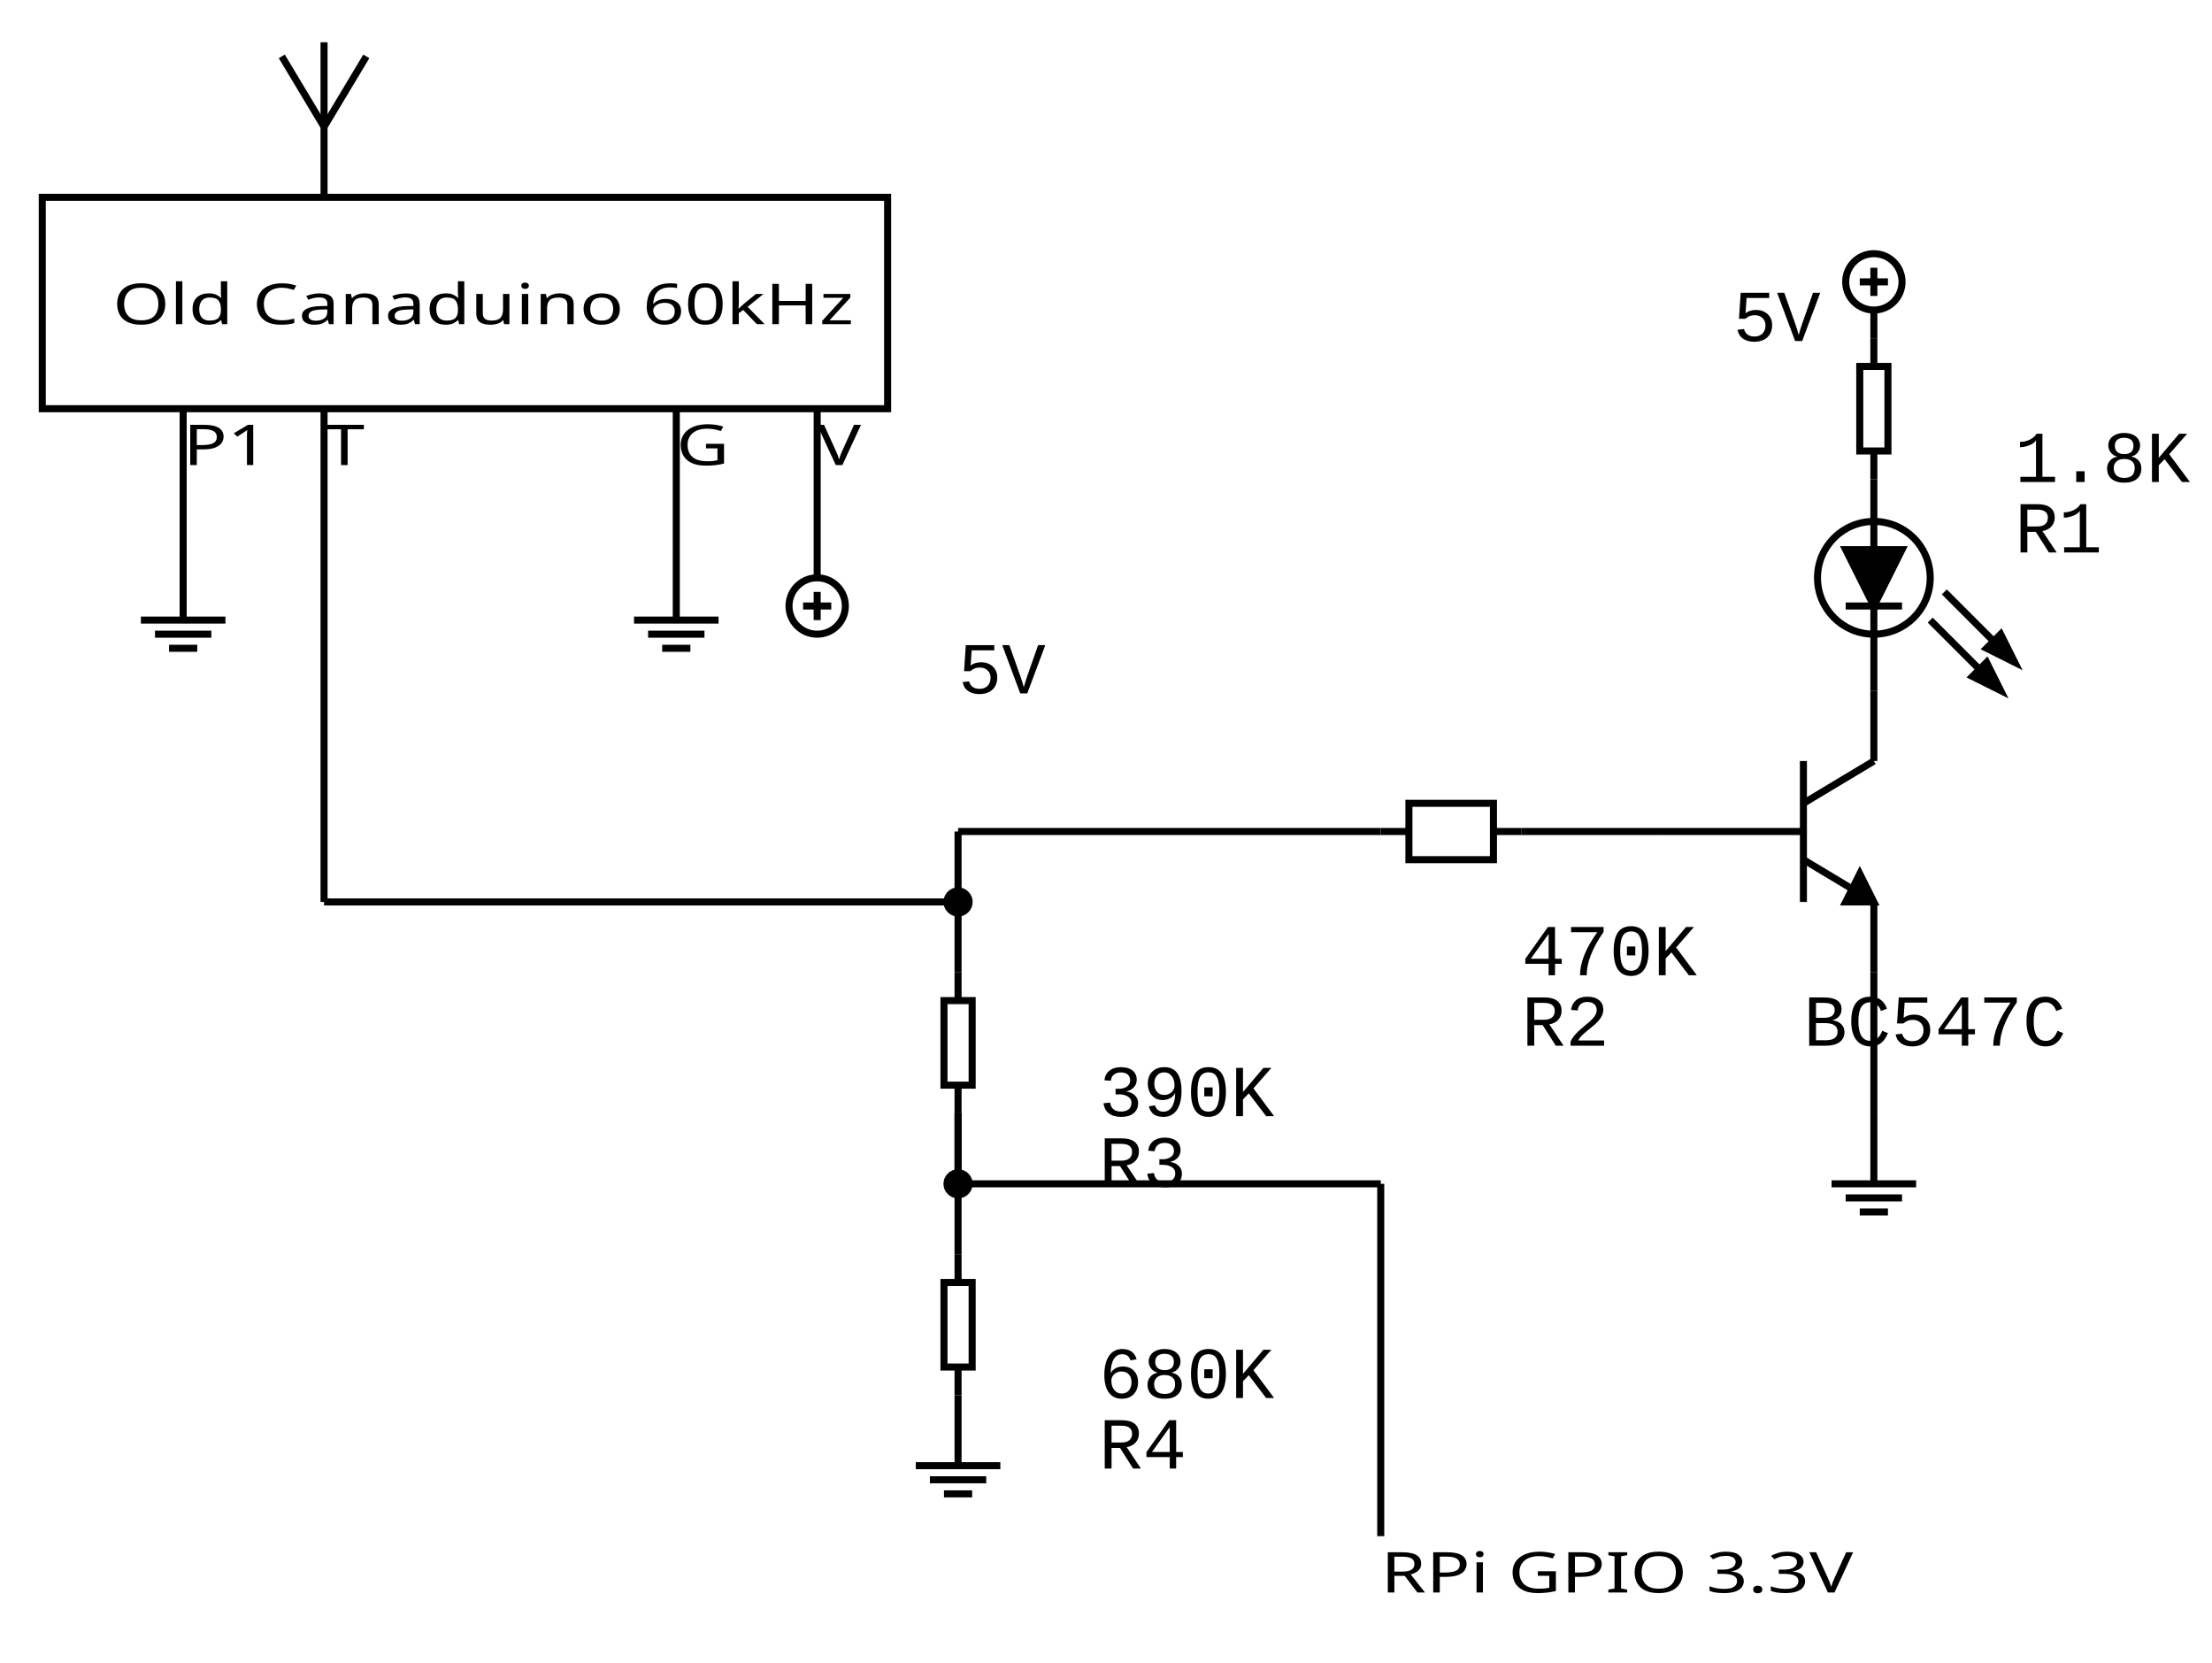
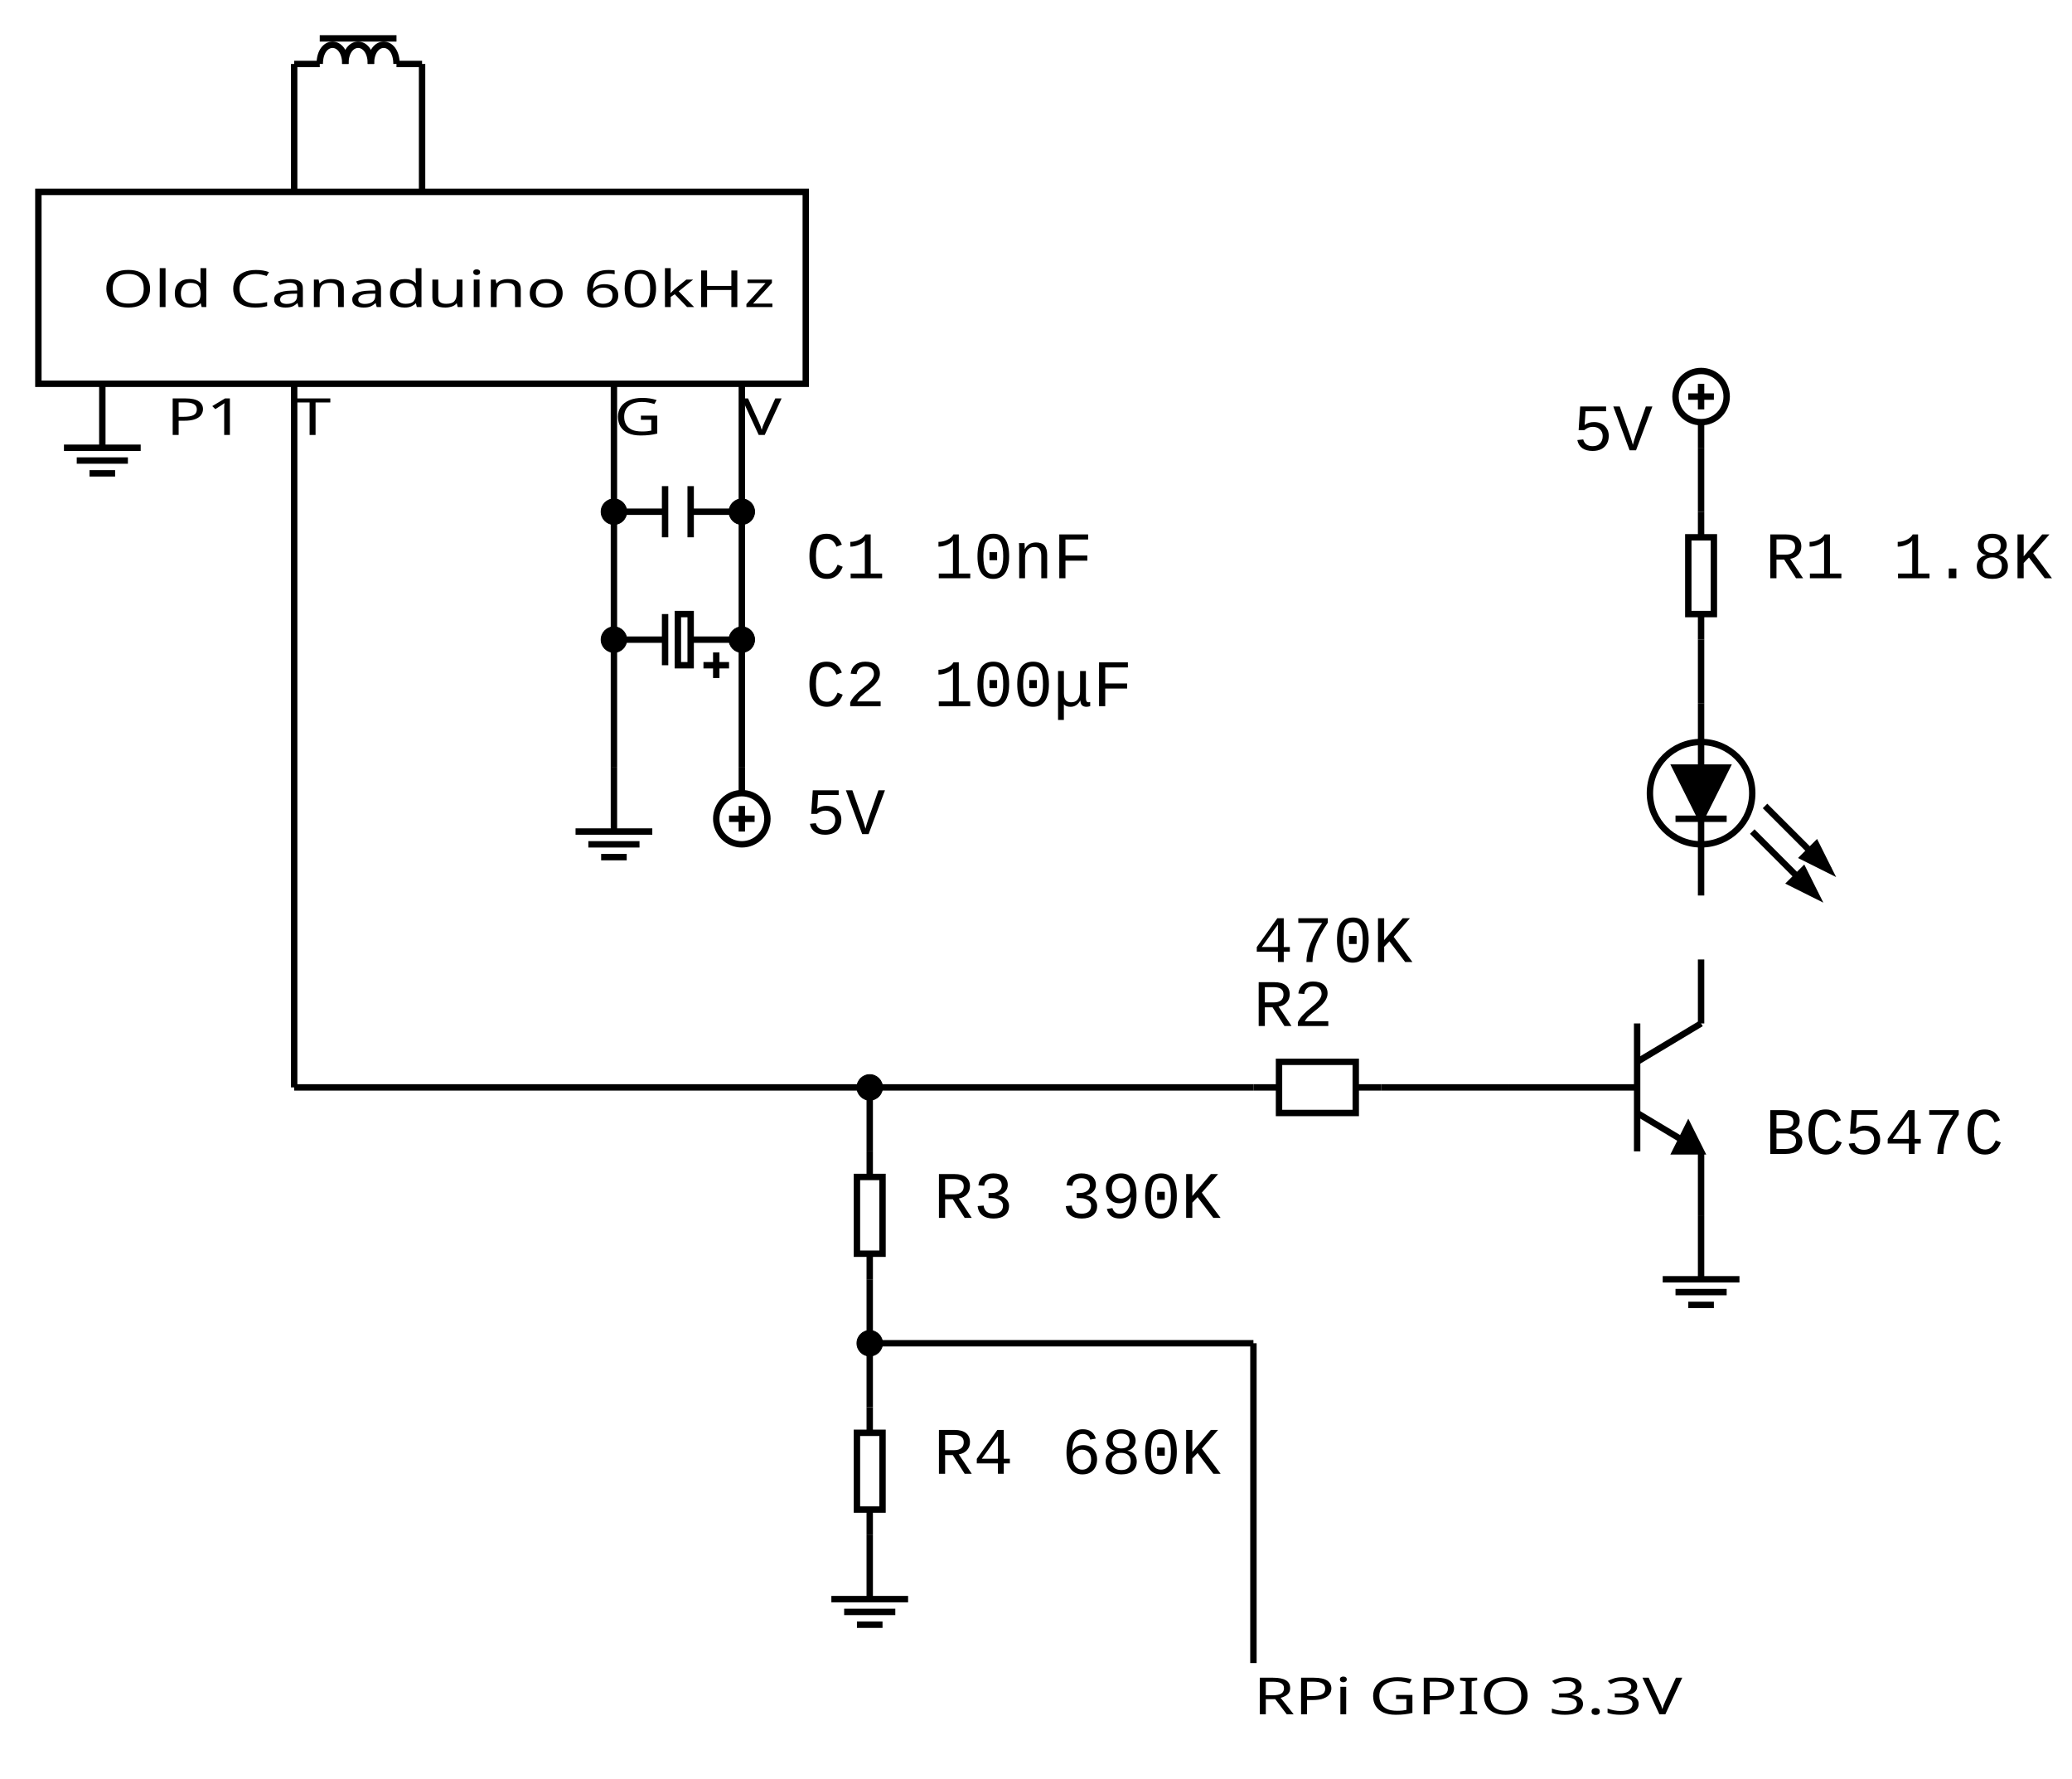
- <svg xmlns="http://www.w3.org/2000/svg" width="785.0" height="590.0" version="1.1">
-   <line x1="665.0" y1="395.0" x2="665.0" y2="420.0" style="stroke:#000000;stroke-width:2.5;fill-rule: evenodd;" fill="none" />
-   <line x1="650.0" y1="420.0" x2="680.0" y2="420.0" style="stroke:#000000;stroke-width:2.5;fill-rule: evenodd;" fill="none" />
-   <line x1="655.0" y1="425.0" x2="675.0" y2="425.0" style="stroke:#000000;stroke-width:2.5;fill-rule: evenodd;" fill="none" />
-   <line x1="660.0" y1="430.0" x2="670.0" y2="430.0" style="stroke:#000000;stroke-width:2.5;fill-rule: evenodd;" fill="none" />
-   <line x1="340.0" y1="495.0" x2="340.0" y2="520.0" style="stroke:#000000;stroke-width:2.5;fill-rule: evenodd;" fill="none" />
-   <line x1="325.0" y1="520.0" x2="355.0" y2="520.0" style="stroke:#000000;stroke-width:2.5;fill-rule: evenodd;" fill="none" />
-   <line x1="330.0" y1="525.0" x2="350.0" y2="525.0" style="stroke:#000000;stroke-width:2.5;fill-rule: evenodd;" fill="none" />
-   <line x1="335.0" y1="530.0" x2="345.0" y2="530.0" style="stroke:#000000;stroke-width:2.5;fill-rule: evenodd;" fill="none" />
-   <line x1="65.0" y1="195.0" x2="65.0" y2="220.0" style="stroke:#000000;stroke-width:2.5;fill-rule: evenodd;" fill="none" />
-   <line x1="50.0" y1="220.0" x2="80.0" y2="220.0" style="stroke:#000000;stroke-width:2.5;fill-rule: evenodd;" fill="none" />
-   <line x1="55.0" y1="225.0" x2="75.0" y2="225.0" style="stroke:#000000;stroke-width:2.5;fill-rule: evenodd;" fill="none" />
-   <line x1="60.0" y1="230.0" x2="70.0" y2="230.0" style="stroke:#000000;stroke-width:2.5;fill-rule: evenodd;" fill="none" />
-   <line x1="240.0" y1="195.0" x2="240.0" y2="220.0" style="stroke:#000000;stroke-width:2.5;fill-rule: evenodd;" fill="none" />
-   <line x1="225.0" y1="220.0" x2="255.0" y2="220.0" style="stroke:#000000;stroke-width:2.5;fill-rule: evenodd;" fill="none" />
-   <line x1="230.0" y1="225.0" x2="250.0" y2="225.0" style="stroke:#000000;stroke-width:2.5;fill-rule: evenodd;" fill="none" />
-   <line x1="235.0" y1="230.0" x2="245.0" y2="230.0" style="stroke:#000000;stroke-width:2.5;fill-rule: evenodd;" fill="none" />
-   <line x1="290.0" y1="195.0" x2="290.0" y2="205.0" style="stroke:#000000;stroke-width:2.5;fill-rule: evenodd;" fill="none" />
-   <ellipse cx="290.0" cy="215.0" rx="10.0" ry="10.0" style="stroke:#000000;stroke-width:2.5;fill-rule: evenodd;" fill="none" />
-   <line x1="290.0" y1="210.0" x2="290.0" y2="220.0" style="stroke:#000000;stroke-width:2.5;fill-rule: evenodd;" fill="none" />
-   <line x1="295.0" y1="215.0" x2="285.0" y2="215.0" style="stroke:#000000;stroke-width:2.5;fill-rule: evenodd;" fill="none" />
-   <g transform="translate(340.0,220.0) scale(0.9965035,1) ">
+ <svg xmlns="http://www.w3.org/2000/svg" width="810.0" height="695.0" version="1.1">
+   <line x1="665.0" y1="475.0" x2="665.0" y2="500.0" style="stroke:#000000;stroke-width:2.5;fill-rule: evenodd;" fill="none" />
+   <line x1="650.0" y1="500.0" x2="680.0" y2="500.0" style="stroke:#000000;stroke-width:2.5;fill-rule: evenodd;" fill="none" />
+   <line x1="655.0" y1="505.0" x2="675.0" y2="505.0" style="stroke:#000000;stroke-width:2.5;fill-rule: evenodd;" fill="none" />
+   <line x1="660.0" y1="510.0" x2="670.0" y2="510.0" style="stroke:#000000;stroke-width:2.5;fill-rule: evenodd;" fill="none" />
+   <line x1="340.0" y1="600.0" x2="340.0" y2="625.0" style="stroke:#000000;stroke-width:2.5;fill-rule: evenodd;" fill="none" />
+   <line x1="325.0" y1="625.0" x2="355.0" y2="625.0" style="stroke:#000000;stroke-width:2.5;fill-rule: evenodd;" fill="none" />
+   <line x1="330.0" y1="630.0" x2="350.0" y2="630.0" style="stroke:#000000;stroke-width:2.5;fill-rule: evenodd;" fill="none" />
+   <line x1="335.0" y1="635.0" x2="345.0" y2="635.0" style="stroke:#000000;stroke-width:2.5;fill-rule: evenodd;" fill="none" />
+   <line x1="40.0" y1="150.0" x2="40.0" y2="175.0" style="stroke:#000000;stroke-width:2.5;fill-rule: evenodd;" fill="none" />
+   <line x1="25.0" y1="175.0" x2="55.0" y2="175.0" style="stroke:#000000;stroke-width:2.5;fill-rule: evenodd;" fill="none" />
+   <line x1="30.0" y1="180.0" x2="50.0" y2="180.0" style="stroke:#000000;stroke-width:2.5;fill-rule: evenodd;" fill="none" />
+   <line x1="35.0" y1="185.0" x2="45.0" y2="185.0" style="stroke:#000000;stroke-width:2.5;fill-rule: evenodd;" fill="none" />
+   <line x1="240.0" y1="300.0" x2="240.0" y2="325.0" style="stroke:#000000;stroke-width:2.5;fill-rule: evenodd;" fill="none" />
+   <line x1="225.0" y1="325.0" x2="255.0" y2="325.0" style="stroke:#000000;stroke-width:2.5;fill-rule: evenodd;" fill="none" />
+   <line x1="230.0" y1="330.0" x2="250.0" y2="330.0" style="stroke:#000000;stroke-width:2.5;fill-rule: evenodd;" fill="none" />
+   <line x1="235.0" y1="335.0" x2="245.0" y2="335.0" style="stroke:#000000;stroke-width:2.5;fill-rule: evenodd;" fill="none" />
+   <line x1="290.0" y1="300.0" x2="290.0" y2="310.0" style="stroke:#000000;stroke-width:2.5;fill-rule: evenodd;" fill="none" />
+   <ellipse cx="290.0" cy="320.0" rx="10.0" ry="10.0" style="stroke:#000000;stroke-width:2.5;fill-rule: evenodd;" fill="none" />
+   <line x1="290.0" y1="315.0" x2="290.0" y2="325.0" style="stroke:#000000;stroke-width:2.5;fill-rule: evenodd;" fill="none" />
+   <line x1="295.0" y1="320.0" x2="285.0" y2="320.0" style="stroke:#000000;stroke-width:2.5;fill-rule: evenodd;" fill="none" />
+   <g transform="translate(315.0,300.0) scale(0.9965035,1) ">
    <text x="0" y="26.0" font-family="Courier New" font-size="26.0" font-style="" font-weigth="" fill="#000000">5V</text>
  </g>
-   <line x1="640.0" y1="305.0" x2="665.0" y2="320.0" style="stroke:#000000;stroke-width:2.5;fill-rule: evenodd;" fill="none" />
-   <line x1="590.0" y1="295.0" x2="640.0" y2="295.0" style="stroke:#000000;stroke-width:2.5;fill-rule: evenodd;" fill="none" />
-   <line x1="640.0" y1="270.0" x2="640.0" y2="320.0" style="stroke:#000000;stroke-width:2.5;fill-rule: evenodd;" fill="none" />
-   <line x1="665.0" y1="270.0" x2="665.0" y2="245.0" style="stroke:#000000;stroke-width:2.5;fill-rule: evenodd;" fill="none" />
-   <line x1="640.0" y1="285.0" x2="665.0" y2="270.0" style="stroke:#000000;stroke-width:2.5;fill-rule: evenodd;" fill="none" />
-   <line x1="665.0" y1="320.0" x2="665.0" y2="345.0" style="stroke:#000000;stroke-width:2.5;fill-rule: evenodd;" fill="none" />
-   <polygon points="655.0,320.0 660.0,310.0 665.0,320.0 " style="stroke:#000000;stroke-width:2.5;fill-rule: evenodd;" fill="#000000" />
-   <g transform="translate(640.0,345.0) scale(0.9965035,1) ">
+   <line x1="640.0" y1="435.0" x2="665.0" y2="450.0" style="stroke:#000000;stroke-width:2.5;fill-rule: evenodd;" fill="none" />
+   <line x1="590.0" y1="425.0" x2="640.0" y2="425.0" style="stroke:#000000;stroke-width:2.5;fill-rule: evenodd;" fill="none" />
+   <line x1="640.0" y1="400.0" x2="640.0" y2="450.0" style="stroke:#000000;stroke-width:2.5;fill-rule: evenodd;" fill="none" />
+   <line x1="665.0" y1="400.0" x2="665.0" y2="375.0" style="stroke:#000000;stroke-width:2.5;fill-rule: evenodd;" fill="none" />
+   <line x1="640.0" y1="415.0" x2="665.0" y2="400.0" style="stroke:#000000;stroke-width:2.5;fill-rule: evenodd;" fill="none" />
+   <line x1="665.0" y1="450.0" x2="665.0" y2="475.0" style="stroke:#000000;stroke-width:2.5;fill-rule: evenodd;" fill="none" />
+   <polygon points="655.0,450.0 660.0,440.0 665.0,450.0 " style="stroke:#000000;stroke-width:2.5;fill-rule: evenodd;" fill="#000000" />
+   <g transform="translate(690.0,425.0) scale(0.9965035,1) ">
    <text x="0" y="26.0" font-family="Courier New" font-size="26.0" font-style="" font-weigth="" fill="#000000">BC547C</text>
  </g>
-   <polygon points="675.0,195.0 655.0,195.0 665.0,215.0 " style="stroke:#000000;stroke-width:2.5;fill-rule: evenodd;" fill="#000000" />
-   <line x1="665.0" y1="245.0" x2="665.0" y2="170.0" style="stroke:#000000;stroke-width:2.5;fill-rule: evenodd;" fill="none" />
-   <ellipse cx="665.0" cy="205.0" rx="20.0" ry="20.0" style="stroke:#000000;stroke-width:2.5;fill-rule: evenodd;" fill="none" />
-   <line x1="675.0" y1="215.0" x2="655.0" y2="215.0" style="stroke:#000000;stroke-width:2.5;fill-rule: evenodd;" fill="none" />
-   <line x1="690.0" y1="210.0" x2="715.0" y2="235.0" style="stroke:#000000;stroke-width:2.5;fill-rule: evenodd;" fill="none" />
-   <polygon points="715.0,235.0 705.0,230.0 710.0,225.0 " style="stroke:#000000;stroke-width:2.5;fill-rule: evenodd;" fill="#000000" />
-   <line x1="685.0" y1="220.0" x2="710.0" y2="245.0" style="stroke:#000000;stroke-width:2.5;fill-rule: evenodd;" fill="none" />
-   <polygon points="710.0,245.0 700.0,240.0 705.0,235.0 " style="stroke:#000000;stroke-width:2.5;fill-rule: evenodd;" fill="#000000" />
-   <line x1="665.0" y1="120.0" x2="665.0" y2="130.0" style="stroke:#000000;stroke-width:2.5;fill-rule: evenodd;" fill="none" />
-   <rect x="660.0" y="130.0" rx="0" ry="0" width="10.0" height="30.0" style="stroke:#000000;stroke-width:2.5;fill-rule: evenodd;" fill="none" />
-   <line x1="665.0" y1="160.0" x2="665.0" y2="170.0" style="stroke:#000000;stroke-width:2.5;fill-rule: evenodd;" fill="none" />
-   <g transform="translate(715.0,170.0) scale(0.9965035,1) ">
+   <polygon points="675.0,300.0 655.0,300.0 665.0,320.0 " style="stroke:#000000;stroke-width:2.5;fill-rule: evenodd;" fill="#000000" />
+   <line x1="665.0" y1="350.0" x2="665.0" y2="275.0" style="stroke:#000000;stroke-width:2.5;fill-rule: evenodd;" fill="none" />
+   <ellipse cx="665.0" cy="310.0" rx="20.0" ry="20.0" style="stroke:#000000;stroke-width:2.5;fill-rule: evenodd;" fill="none" />
+   <line x1="675.0" y1="320.0" x2="655.0" y2="320.0" style="stroke:#000000;stroke-width:2.5;fill-rule: evenodd;" fill="none" />
+   <line x1="690.0" y1="315.0" x2="715.0" y2="340.0" style="stroke:#000000;stroke-width:2.5;fill-rule: evenodd;" fill="none" />
+   <polygon points="715.0,340.0 705.0,335.0 710.0,330.0 " style="stroke:#000000;stroke-width:2.5;fill-rule: evenodd;" fill="#000000" />
+   <line x1="685.0" y1="325.0" x2="710.0" y2="350.0" style="stroke:#000000;stroke-width:2.5;fill-rule: evenodd;" fill="none" />
+   <polygon points="710.0,350.0 700.0,345.0 705.0,340.0 " style="stroke:#000000;stroke-width:2.5;fill-rule: evenodd;" fill="#000000" />
+   <line x1="665.0" y1="200.0" x2="665.0" y2="210.0" style="stroke:#000000;stroke-width:2.5;fill-rule: evenodd;" fill="none" />
+   <rect x="660.0" y="210.0" rx="0" ry="0" width="10.0" height="30.0" style="stroke:#000000;stroke-width:2.5;fill-rule: evenodd;" fill="none" />
+   <line x1="665.0" y1="240.0" x2="665.0" y2="250.0" style="stroke:#000000;stroke-width:2.5;fill-rule: evenodd;" fill="none" />
+   <g transform="translate(690.0,200.0) scale(0.9965035,1) ">
    <text x="0" y="26.0" font-family="Courier New" font-size="26.0" font-style="" font-weigth="" fill="#000000">R1</text>
  </g>
-   <g transform="translate(715.0,145.0) scale(0.9965035,1) ">
+   <g transform="translate(740.0,200.0) scale(0.9965035,1) ">
    <text x="0" y="26.0" font-family="Courier New" font-size="26.0" font-style="" font-weigth="" fill="#000000">1.8K</text>
  </g>
-   <line x1="340.0" y1="445.0" x2="340.0" y2="455.0" style="stroke:#000000;stroke-width:2.5;fill-rule: evenodd;" fill="none" />
-   <rect x="335.0" y="455.0" rx="0" ry="0" width="10.0" height="30.0" style="stroke:#000000;stroke-width:2.5;fill-rule: evenodd;" fill="none" />
-   <line x1="340.0" y1="485.0" x2="340.0" y2="495.0" style="stroke:#000000;stroke-width:2.5;fill-rule: evenodd;" fill="none" />
-   <g transform="translate(390.0,495.0) scale(0.9965035,1) ">
+   <line x1="340.0" y1="550.0" x2="340.0" y2="560.0" style="stroke:#000000;stroke-width:2.5;fill-rule: evenodd;" fill="none" />
+   <rect x="335.0" y="560.0" rx="0" ry="0" width="10.0" height="30.0" style="stroke:#000000;stroke-width:2.5;fill-rule: evenodd;" fill="none" />
+   <line x1="340.0" y1="590.0" x2="340.0" y2="600.0" style="stroke:#000000;stroke-width:2.5;fill-rule: evenodd;" fill="none" />
+   <g transform="translate(365.0,550.0) scale(0.9965035,1) ">
    <text x="0" y="26.0" font-family="Courier New" font-size="26.0" font-style="" font-weigth="" fill="#000000">R4</text>
  </g>
-   <g transform="translate(390.0,470.0) scale(0.9965035,1) ">
+   <g transform="translate(415.0,550.0) scale(0.9965035,1) ">
    <text x="0" y="26.0" font-family="Courier New" font-size="26.0" font-style="" font-weigth="" fill="#000000">680K</text>
  </g>
-   <line x1="340.0" y1="345.0" x2="340.0" y2="355.0" style="stroke:#000000;stroke-width:2.5;fill-rule: evenodd;" fill="none" />
-   <rect x="335.0" y="355.0" rx="0" ry="0" width="10.0" height="30.0" style="stroke:#000000;stroke-width:2.5;fill-rule: evenodd;" fill="none" />
-   <line x1="340.0" y1="385.0" x2="340.0" y2="395.0" style="stroke:#000000;stroke-width:2.5;fill-rule: evenodd;" fill="none" />
-   <g transform="translate(390.0,395.0) scale(0.9965035,1) ">
+   <line x1="340.0" y1="450.0" x2="340.0" y2="460.0" style="stroke:#000000;stroke-width:2.5;fill-rule: evenodd;" fill="none" />
+   <rect x="335.0" y="460.0" rx="0" ry="0" width="10.0" height="30.0" style="stroke:#000000;stroke-width:2.5;fill-rule: evenodd;" fill="none" />
+   <line x1="340.0" y1="490.0" x2="340.0" y2="500.0" style="stroke:#000000;stroke-width:2.5;fill-rule: evenodd;" fill="none" />
+   <g transform="translate(365.0,450.0) scale(0.9965035,1) ">
    <text x="0" y="26.0" font-family="Courier New" font-size="26.0" font-style="" font-weigth="" fill="#000000">R3</text>
  </g>
-   <g transform="translate(390.0,370.0) scale(0.9965035,1) ">
+   <g transform="translate(415.0,450.0) scale(0.9965035,1) ">
    <text x="0" y="26.0" font-family="Courier New" font-size="26.0" font-style="" font-weigth="" fill="#000000">390K</text>
  </g>
-   <line x1="490.0" y1="295.0" x2="500.0" y2="295.0" style="stroke:#000000;stroke-width:2.5;fill-rule: evenodd;" fill="none" />
-   <line x1="530.0" y1="295.0" x2="540.0" y2="295.0" style="stroke:#000000;stroke-width:2.5;fill-rule: evenodd;" fill="none" />
-   <rect x="500.0" y="285.0" rx="0" ry="0" width="30.0" height="20.0" style="stroke:#000000;stroke-width:2.5;fill-rule: evenodd;" fill="none" />
-   <g transform="translate(540.0,345.0) scale(0.9965035,1) ">
+   <line x1="490.0" y1="425.0" x2="500.0" y2="425.0" style="stroke:#000000;stroke-width:2.5;fill-rule: evenodd;" fill="none" />
+   <line x1="530.0" y1="425.0" x2="540.0" y2="425.0" style="stroke:#000000;stroke-width:2.5;fill-rule: evenodd;" fill="none" />
+   <rect x="500.0" y="415.0" rx="0" ry="0" width="30.0" height="20.0" style="stroke:#000000;stroke-width:2.5;fill-rule: evenodd;" fill="none" />
+   <g transform="translate(490.0,375.0) scale(0.9965035,1) ">
    <text x="0" y="26.0" font-family="Courier New" font-size="26.0" font-style="" font-weigth="" fill="#000000">R2</text>
  </g>
-   <g transform="translate(540.0,320.0) scale(0.9965035,1) ">
+   <g transform="translate(490.0,350.0) scale(0.9965035,1) ">
    <text x="0" y="26.0" font-family="Courier New" font-size="26.0" font-style="" font-weigth="" fill="#000000">470K</text>
  </g>
-   <rect x="15.0" y="70.0" rx="0" ry="0" width="300.0" height="75.0" style="stroke:#000000;stroke-width:2.5;fill-rule: evenodd;" fill="none" />
-   <g transform="translate(40.0,95.0) scale(1.295455,1) ">
+   <rect x="15.0" y="75.0" rx="0" ry="0" width="300.0" height="75.0" style="stroke:#000000;stroke-width:2.5;fill-rule: evenodd;" fill="none" />
+   <g transform="translate(40.0,100.0) scale(1.295455,1) ">
    <text x="0" y="20.0" font-family="Bitstream Charter" font-size="20.0" font-style="" font-weigth="" fill="#000000">Old Canaduino 60kHz</text>
  </g>
-   <g transform="translate(290.0,145.0) scale(1.295455,1) ">
+   <g transform="translate(290.0,150.0) scale(1.295455,1) ">
    <text x="0" y="20.0" font-family="Bitstream Charter" font-size="20.0" font-style="" font-weigth="" fill="#000000">V</text>
  </g>
-   <line x1="290.0" y1="145.0" x2="290.0" y2="195.0" style="stroke:#000000;stroke-width:2.5;fill-rule: evenodd;" fill="none" />
-   <line x1="65.0" y1="145.0" x2="65.0" y2="220.0" style="stroke:#000000;stroke-width:2.5;fill-rule: evenodd;" fill="none" />
-   <line x1="65.0" y1="220.0" x2="65.0" y2="195.0" style="stroke:#000000;stroke-width:2.5;fill-rule: evenodd;" fill="none" />
-   <line x1="240.0" y1="145.0" x2="240.0" y2="195.0" style="stroke:#000000;stroke-width:2.5;fill-rule: evenodd;" fill="none" />
-   <g transform="translate(240.0,145.0) scale(1.295455,1) ">
+   <line x1="290.0" y1="150.0" x2="290.0" y2="200.0" style="stroke:#000000;stroke-width:2.5;fill-rule: evenodd;" fill="none" />
+   <line x1="240.0" y1="150.0" x2="240.0" y2="200.0" style="stroke:#000000;stroke-width:2.5;fill-rule: evenodd;" fill="none" />
+   <g transform="translate(240.0,150.0) scale(1.295455,1) ">
    <text x="0" y="20.0" font-family="Bitstream Charter" font-size="20.0" font-style="" font-weigth="" fill="#000000">G</text>
  </g>
-   <g transform="translate(65.0,145.0) scale(1.295455,1) ">
+   <g transform="translate(65.0,150.0) scale(1.295455,1) ">
    <text x="0" y="20.0" font-family="Bitstream Charter" font-size="20.0" font-style="" font-weigth="" fill="#000000">P1</text>
  </g>
-   <g transform="translate(115.0,145.0) scale(1.295455,1) ">
+   <g transform="translate(115.0,150.0) scale(1.295455,1) ">
    <text x="0" y="20.0" font-family="Bitstream Charter" font-size="20.0" font-style="" font-weigth="" fill="#000000">T</text>
  </g>
-   <line x1="665.0" y1="120.0" x2="665.0" y2="110.0" style="stroke:#000000;stroke-width:2.5;fill-rule: evenodd;" fill="none" />
-   <ellipse cx="665.0" cy="100.0" rx="10.0" ry="10.0" style="stroke:#000000;stroke-width:2.5;fill-rule: evenodd;" fill="none" />
-   <line x1="665.0" y1="105.0" x2="665.0" y2="95.0" style="stroke:#000000;stroke-width:2.5;fill-rule: evenodd;" fill="none" />
-   <line x1="660.0" y1="100.0" x2="670.0" y2="100.0" style="stroke:#000000;stroke-width:2.5;fill-rule: evenodd;" fill="none" />
-   <g transform="translate(615.0,95.0) scale(0.9965035,1) ">
+   <line x1="665.0" y1="175.0" x2="665.0" y2="165.0" style="stroke:#000000;stroke-width:2.5;fill-rule: evenodd;" fill="none" />
+   <ellipse cx="665.0" cy="155.0" rx="10.0" ry="10.0" style="stroke:#000000;stroke-width:2.5;fill-rule: evenodd;" fill="none" />
+   <line x1="665.0" y1="160.0" x2="665.0" y2="150.0" style="stroke:#000000;stroke-width:2.5;fill-rule: evenodd;" fill="none" />
+   <line x1="660.0" y1="155.0" x2="670.0" y2="155.0" style="stroke:#000000;stroke-width:2.5;fill-rule: evenodd;" fill="none" />
+   <g transform="translate(615.0,150.0) scale(0.9965035,1) ">
    <text x="0" y="26.0" font-family="Courier New" font-size="26.0" font-style="" font-weigth="" fill="#000000">5V</text>
  </g>
-   <line x1="115.0" y1="145.0" x2="115.0" y2="320.0" style="stroke:#000000;stroke-width:2.5;fill-rule: evenodd;" fill="none" />
-   <line x1="340.0" y1="320.0" x2="115.0" y2="320.0" style="stroke:#000000;stroke-width:2.5;fill-rule: evenodd;" fill="none" />
-   <line x1="490.0" y1="295.0" x2="340.0" y2="295.0" style="stroke:#000000;stroke-width:2.5;fill-rule: evenodd;" fill="none" />
-   <line x1="340.0" y1="420.0" x2="340.0" y2="395.0" style="stroke:#000000;stroke-width:2.5;fill-rule: evenodd;" fill="none" />
-   <line x1="540.0" y1="295.0" x2="590.0" y2="295.0" style="stroke:#000000;stroke-width:2.5;fill-rule: evenodd;" fill="none" />
-   <line x1="490.0" y1="420.0" x2="340.0" y2="420.0" style="stroke:#000000;stroke-width:2.5;fill-rule: evenodd;" fill="none" />
-   <line x1="490.0" y1="545.0" x2="490.0" y2="420.0" style="stroke:#000000;stroke-width:2.5;fill-rule: evenodd;" fill="none" />
-   <line x1="100.0" y1="20.0" x2="115.0" y2="45.0" style="stroke:#000000;stroke-width:2.5;fill-rule: evenodd;" fill="none" />
-   <line x1="115.0" y1="45.0" x2="130.0" y2="20.0" style="stroke:#000000;stroke-width:2.5;fill-rule: evenodd;" fill="none" />
-   <line x1="115.0" y1="15.0" x2="115.0" y2="70.0" style="stroke:#000000;stroke-width:2.5;fill-rule: evenodd;" fill="none" />
-   <g transform="translate(490.0,545.0) scale(1.295455,1) ">
+   <line x1="115.0" y1="150.0" x2="115.0" y2="425.0" style="stroke:#000000;stroke-width:2.5;fill-rule: evenodd;" fill="none" />
+   <line x1="340.0" y1="425.0" x2="115.0" y2="425.0" style="stroke:#000000;stroke-width:2.5;fill-rule: evenodd;" fill="none" />
+   <line x1="490.0" y1="425.0" x2="340.0" y2="425.0" style="stroke:#000000;stroke-width:2.5;fill-rule: evenodd;" fill="none" />
+   <line x1="340.0" y1="500.0" x2="340.0" y2="525.0" style="stroke:#000000;stroke-width:2.5;fill-rule: evenodd;" fill="none" />
+   <line x1="540.0" y1="425.0" x2="590.0" y2="425.0" style="stroke:#000000;stroke-width:2.5;fill-rule: evenodd;" fill="none" />
+   <line x1="490.0" y1="525.0" x2="340.0" y2="525.0" style="stroke:#000000;stroke-width:2.5;fill-rule: evenodd;" fill="none" />
+   <line x1="490.0" y1="650.0" x2="490.0" y2="525.0" style="stroke:#000000;stroke-width:2.5;fill-rule: evenodd;" fill="none" />
+   <g transform="translate(490.0,650.0) scale(1.295455,1) ">
    <text x="0" y="20.0" font-family="Bitstream Charter" font-size="20.0" font-style="" font-weigth="" fill="#000000">RPi GPIO 3.3V</text>
  </g>
-   <circle cx="340.0" cy="420.0" r="5.0" style="stroke:#000000;stroke-width:0.33" fill="#000000" />
-   <line x1="665.0" y1="345.0" x2="665.0" y2="395.0" style="stroke:#000000;stroke-width:2.5;fill-rule: evenodd;" fill="none" />
-   <circle cx="340.0" cy="320.0" r="5.0" style="stroke:#000000;stroke-width:0.33" fill="#000000" />
-   <line x1="340.0" y1="345.0" x2="340.0" y2="295.0" style="stroke:#000000;stroke-width:2.5;fill-rule: evenodd;" fill="none" />
-   <line x1="340.0" y1="445.0" x2="340.0" y2="395.0" style="stroke:#000000;stroke-width:2.5;fill-rule: evenodd;" fill="none" />
+   <circle cx="340.0" cy="525.0" r="5.0" style="stroke:#000000;stroke-width:0.33" fill="#000000" />
+   <line x1="665.0" y1="250.0" x2="665.0" y2="275.0" style="stroke:#000000;stroke-width:2.5;fill-rule: evenodd;" fill="none" />
+   <circle cx="340.0" cy="425.0" r="5.0" style="stroke:#000000;stroke-width:0.33" fill="#000000" />
+   <line x1="340.0" y1="450.0" x2="340.0" y2="425.0" style="stroke:#000000;stroke-width:2.5;fill-rule: evenodd;" fill="none" />
+   <line x1="340.0" y1="550.0" x2="340.0" y2="525.0" style="stroke:#000000;stroke-width:2.5;fill-rule: evenodd;" fill="none" />
+   <circle cx="290.0" cy="200.0" r="5.0" style="stroke:#000000;stroke-width:0.33" fill="#000000" />
+   <circle cx="290.0" cy="250.0" r="5.0" style="stroke:#000000;stroke-width:0.33" fill="#000000" />
+   <circle cx="240.0" cy="250.0" r="5.0" style="stroke:#000000;stroke-width:0.33" fill="#000000" />
+   <circle cx="240.0" cy="200.0" r="5.0" style="stroke:#000000;stroke-width:0.33" fill="#000000" />
+   <line x1="240.0" y1="200.0" x2="240.0" y2="300.0" style="stroke:#000000;stroke-width:2.5;fill-rule: evenodd;" fill="none" />
+   <line x1="290.0" y1="250.0" x2="290.0" y2="200.0" style="stroke:#000000;stroke-width:2.5;fill-rule: evenodd;" fill="none" />
+   <line x1="290.0" y1="300.0" x2="290.0" y2="250.0" style="stroke:#000000;stroke-width:2.5;fill-rule: evenodd;" fill="none" />
+   <line x1="290.0" y1="250.0" x2="270.0" y2="250.0" style="stroke:#000000;stroke-width:2.5;fill-rule: evenodd;" fill="none" />
+   <line x1="260.0" y1="240.0" x2="260.0" y2="260.0" style="stroke:#000000;stroke-width:2.5;fill-rule: evenodd;" fill="none" />
+   <line x1="260.0" y1="250.0" x2="240.0" y2="250.0" style="stroke:#000000;stroke-width:2.5;fill-rule: evenodd;" fill="none" />
+   <line x1="285.0" y1="260.0" x2="275.0" y2="260.0" style="stroke:#000000;stroke-width:2.5;fill-rule: evenodd;" fill="none" />
+   <line x1="280.0" y1="255.0" x2="280.0" y2="265.0" style="stroke:#000000;stroke-width:2.5;fill-rule: evenodd;" fill="none" />
+   <rect x="265.0" y="240.0" rx="0" ry="0" width="5.0" height="20.0" style="stroke:#000000;stroke-width:2.5;fill-rule: evenodd;" fill="none" />
+   <g transform="translate(315.0,250.0) scale(0.9965035,1) ">
+     <text x="0" y="26.0" font-family="Courier New" font-size="26.0" font-style="" font-weigth="" fill="#000000">C2</text>
+   </g>
+   <g transform="translate(365.0,250.0) scale(0.9965035,1) ">
+     <text x="0" y="26.0" font-family="Courier New" font-size="26.0" font-style="" font-weigth="" fill="#000000">100μF</text>
+   </g>
+   <line x1="240.0" y1="200.0" x2="260.0" y2="200.0" style="stroke:#000000;stroke-width:2.5;fill-rule: evenodd;" fill="none" />
+   <line x1="270.0" y1="200.0" x2="290.0" y2="200.0" style="stroke:#000000;stroke-width:2.5;fill-rule: evenodd;" fill="none" />
+   <line x1="260.0" y1="190.0" x2="260.0" y2="210.0" style="stroke:#000000;stroke-width:2.5;fill-rule: evenodd;" fill="none" />
+   <line x1="270.0" y1="190.0" x2="270.0" y2="210.0" style="stroke:#000000;stroke-width:2.5;fill-rule: evenodd;" fill="none" />
+   <g transform="translate(315.0,200.0) scale(0.9965035,1) ">
+     <text x="0" y="26.0" font-family="Courier New" font-size="26.0" font-style="" font-weigth="" fill="#000000">C1</text>
+   </g>
+   <g transform="translate(365.0,200.0) scale(0.9965035,1) ">
+     <text x="0" y="26.0" font-family="Courier New" font-size="26.0" font-style="" font-weigth="" fill="#000000">10nF</text>
+   </g>
+   <path d="M 125.0,25.0 C 125.0,15.0 135.0,15.0 135.0,25.0" style="stroke:#000000;stroke-width:2.5;fill-rule: evenodd;" fill="none" />
+   <path d="M 135.0,25.0 C 135.0,15.0 145.0,15.0 145.0,25.0" style="stroke:#000000;stroke-width:2.5;fill-rule: evenodd;" fill="none" />
+   <line x1="125.0" y1="25.0" x2="115.0" y2="25.0" style="stroke:#000000;stroke-width:2.5;fill-rule: evenodd;" fill="none" />
+   <line x1="155.0" y1="25.0" x2="165.0" y2="25.0" style="stroke:#000000;stroke-width:2.5;fill-rule: evenodd;" fill="none" />
+   <path d="M 145.0,25.0 C 145.0,15.0 155.0,15.0 155.0,25.0" style="stroke:#000000;stroke-width:2.5;fill-rule: evenodd;" fill="none" />
+   <line x1="125.0" y1="15.0" x2="155.0" y2="15.0" style="stroke:#000000;stroke-width:2.5;fill-rule: evenodd;" fill="none" />
+   <line x1="115.0" y1="75.0" x2="115.0" y2="25.0" style="stroke:#000000;stroke-width:2.5;fill-rule: evenodd;" fill="none" />
+   <line x1="165.0" y1="75.0" x2="165.0" y2="25.0" style="stroke:#000000;stroke-width:2.5;fill-rule: evenodd;" fill="none" />
+   <line x1="165.0" y1="25.0" x2="165.0" y2="25.0" style="stroke:#000000;stroke-width:2.5;fill-rule: evenodd;" fill="none" />
+   <line x1="665.0" y1="175.0" x2="665.0" y2="200.0" style="stroke:#000000;stroke-width:2.5;fill-rule: evenodd;" fill="none" />
</svg>
